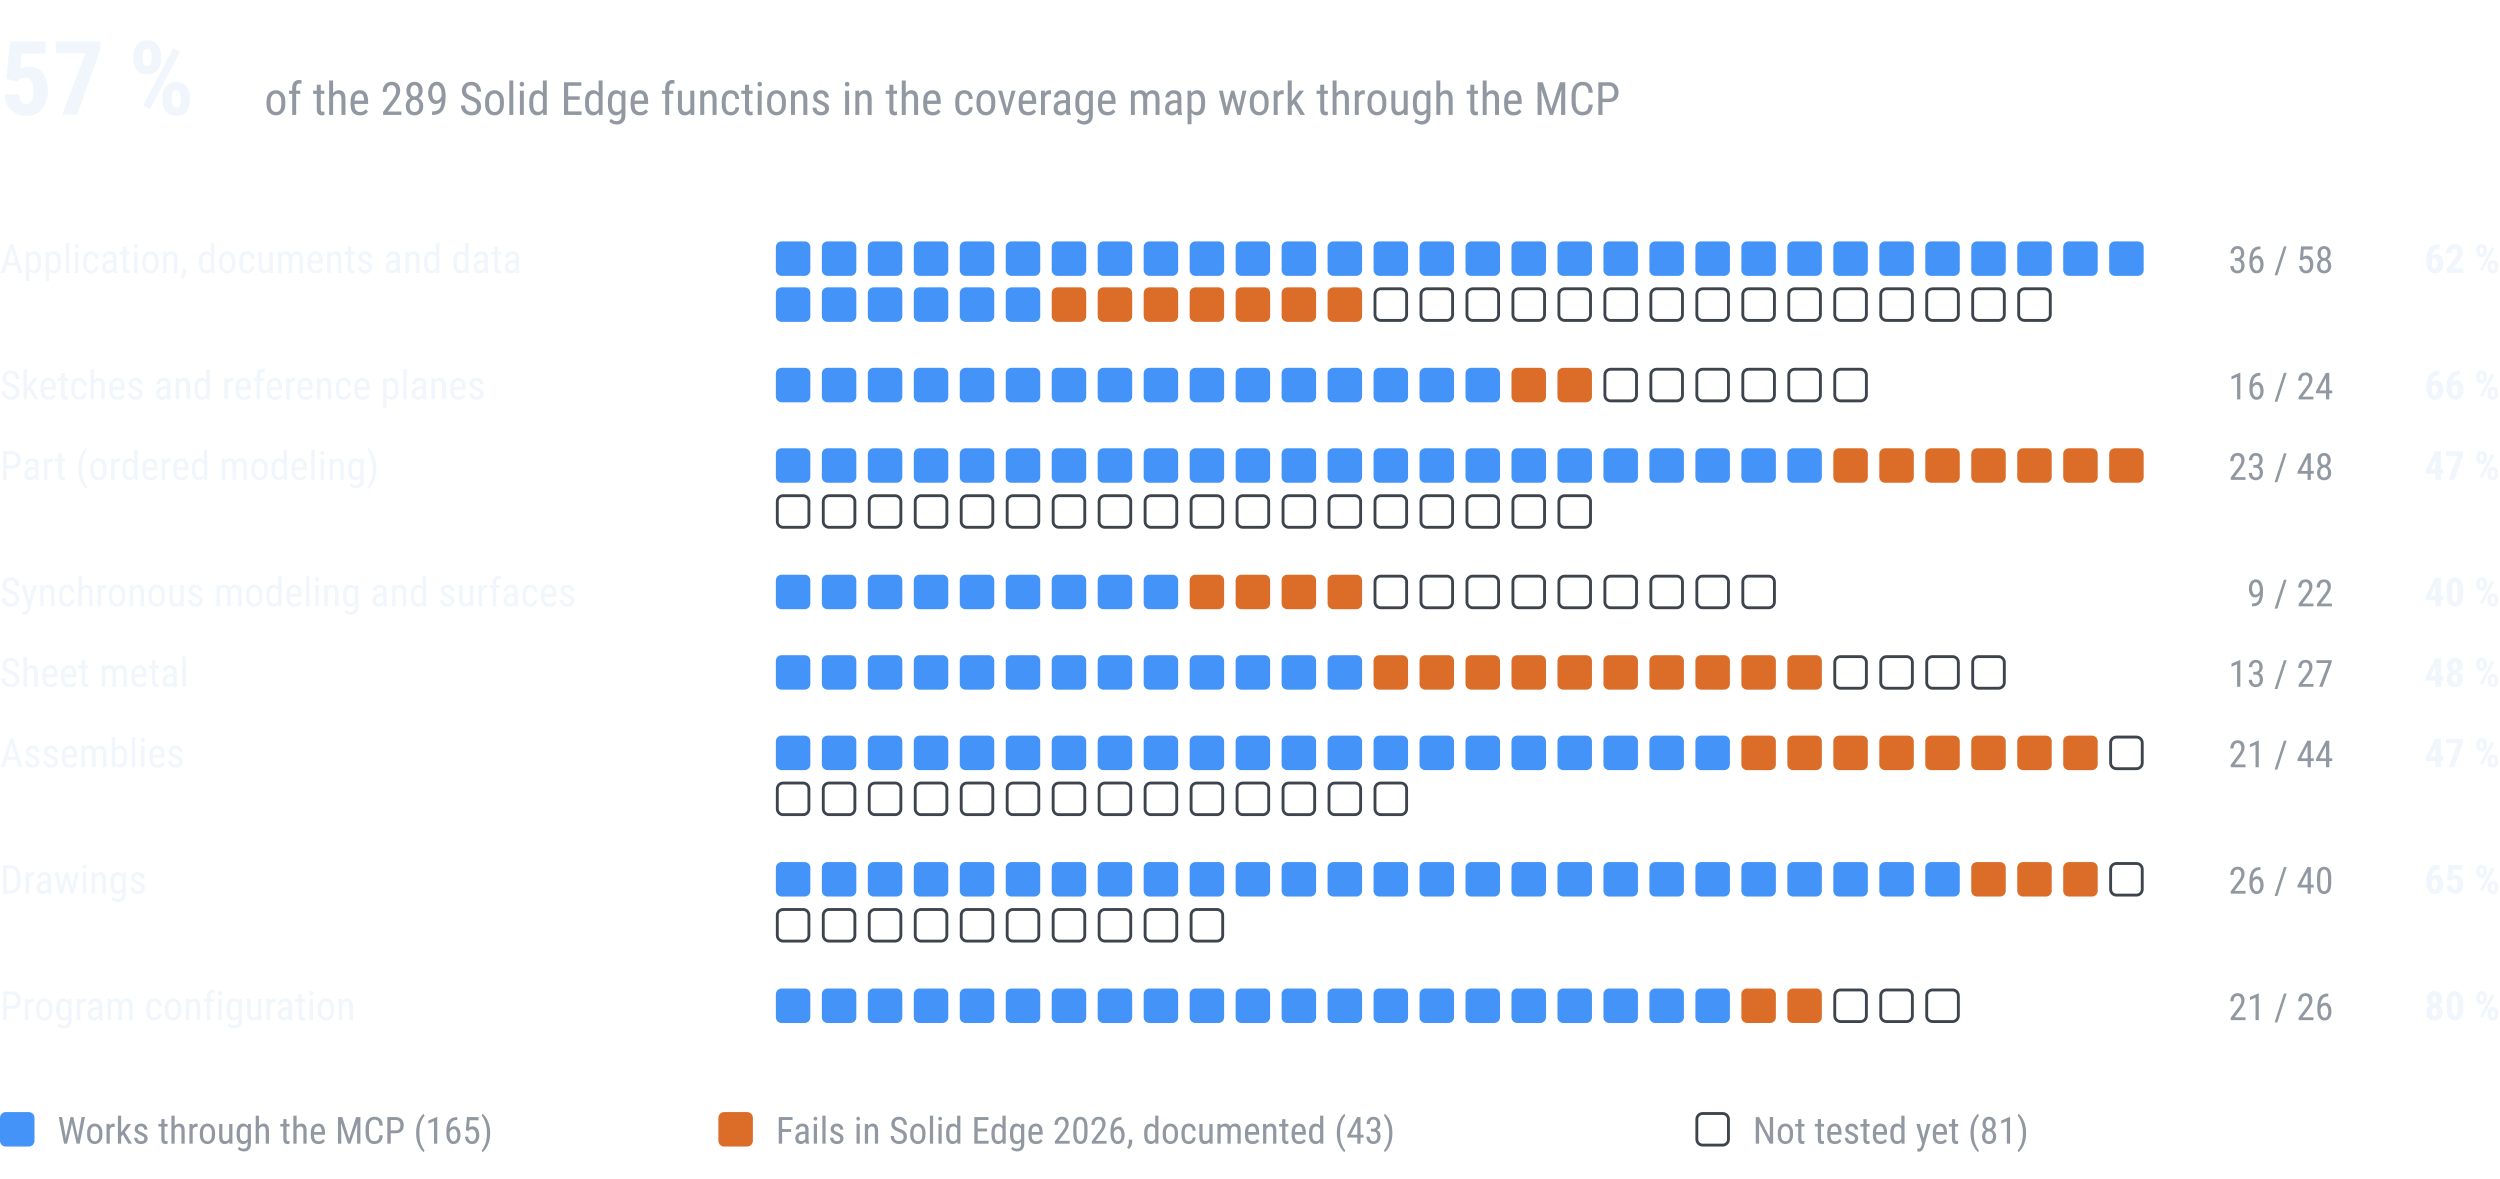
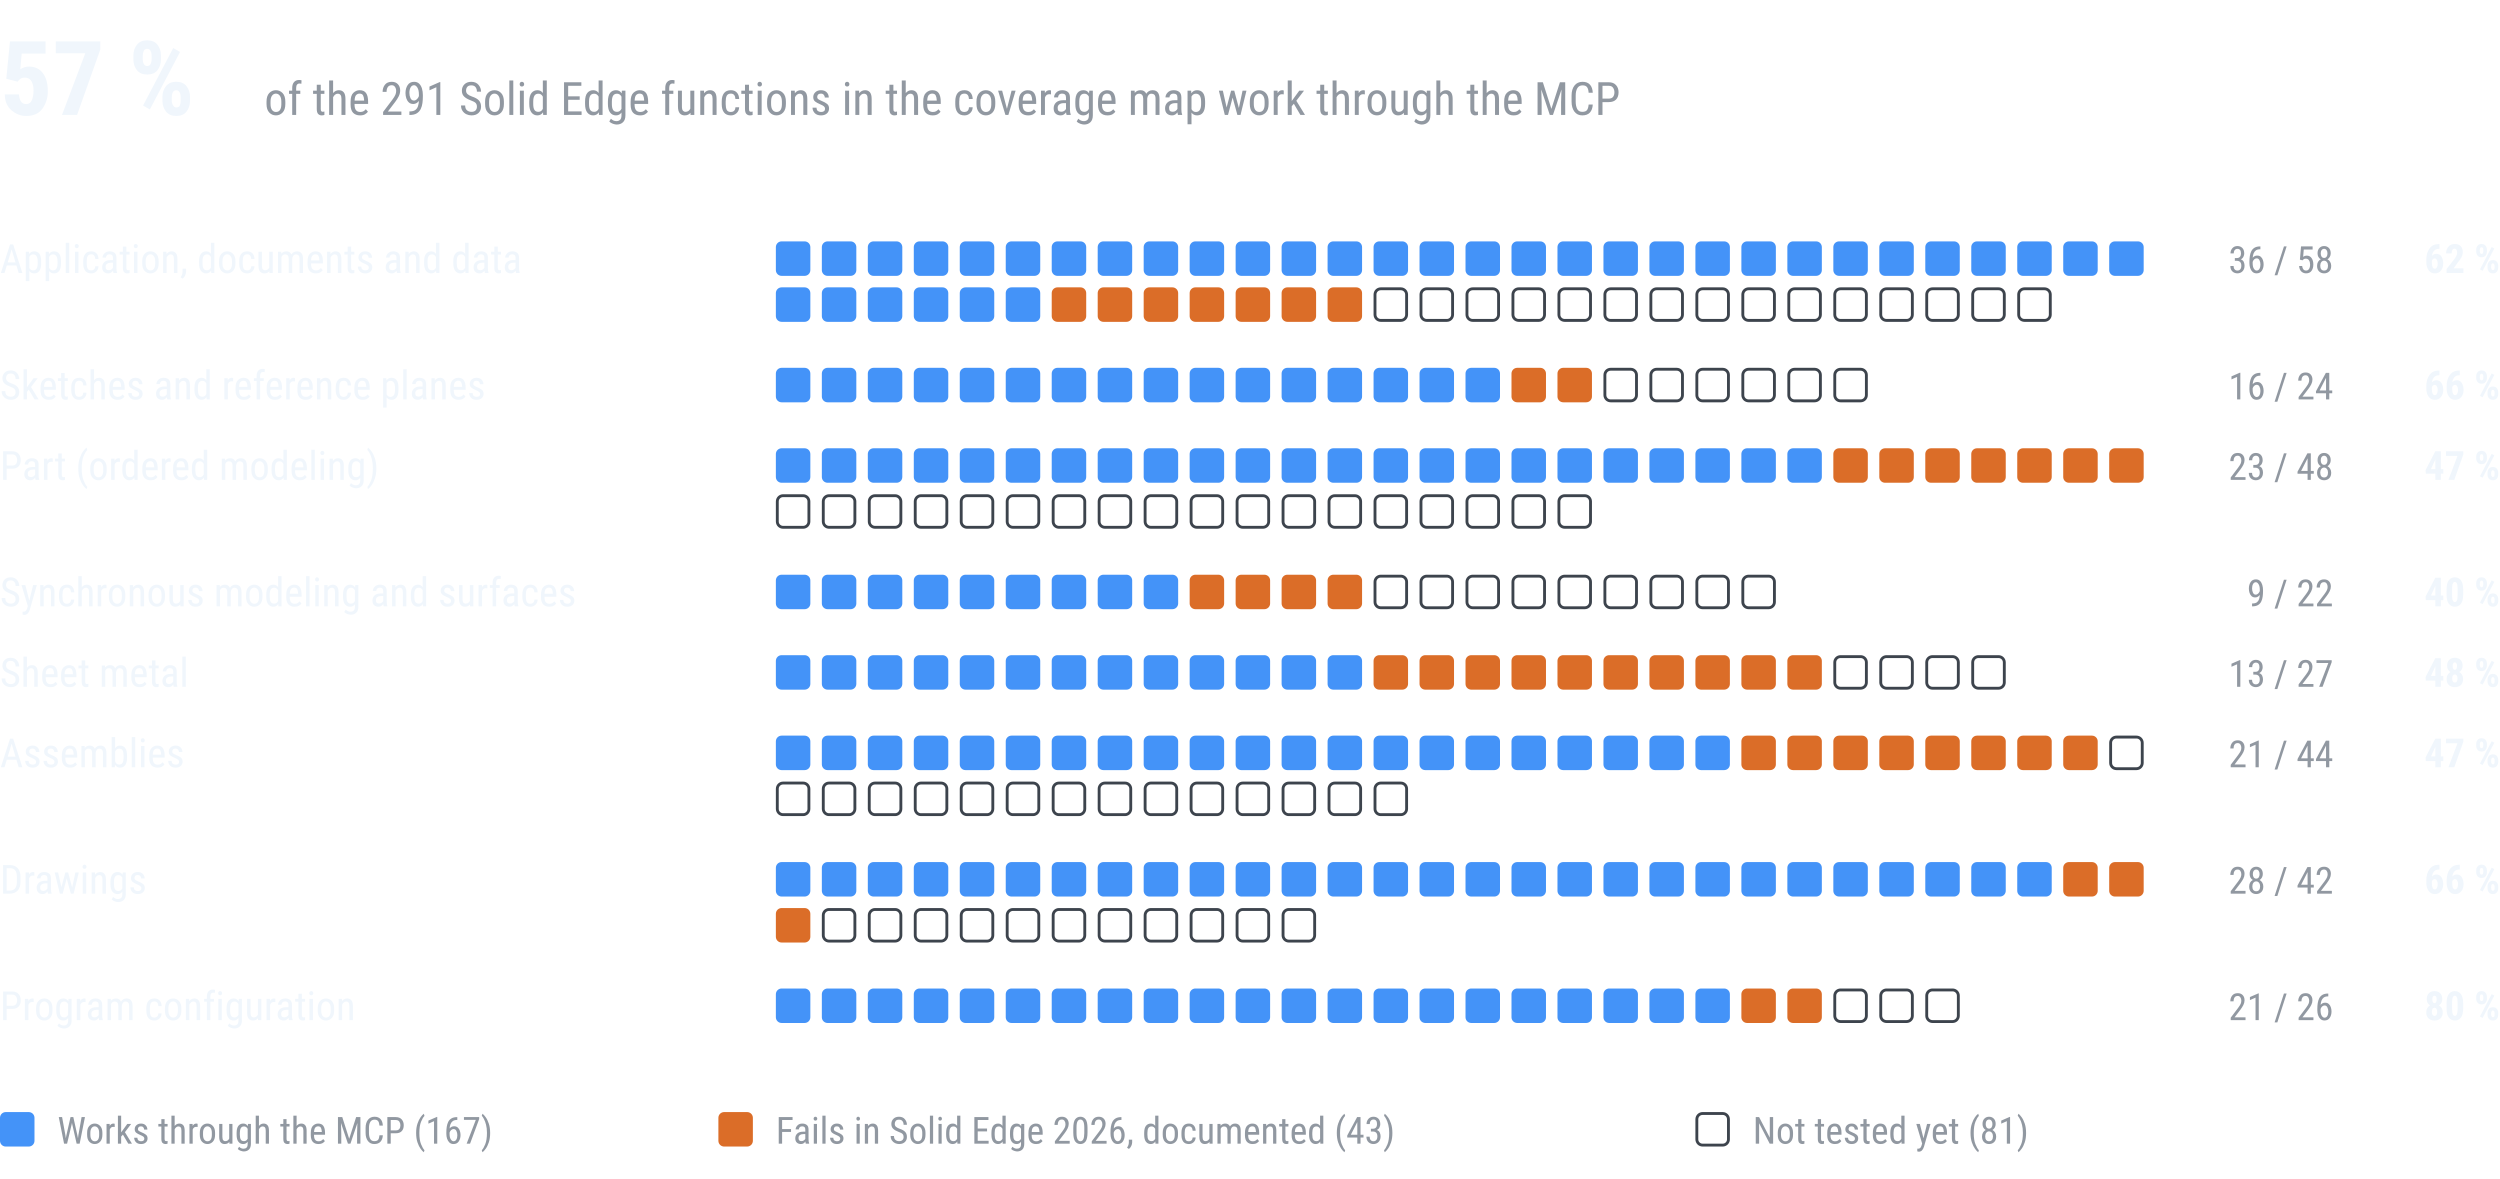
<svg xmlns="http://www.w3.org/2000/svg" width="870" height="410" viewBox="0 0 870 410" role="img" aria-labelledby="title desc">
  <g font-family="Bahnschrift, 'DIN Alternate', 'DIN 1451', D-DIN, Barlow, 'Roboto Condensed', 'Arial Narrow', sans-serif">
    <text x="0" y="40" font-size="36" font-weight="600" fill="#f0f6fc">57 %</text>
-     <text x="92" y="40" font-size="16" fill="#9198a1">of the 289 Solid Edge functions in the coverage map work through the MCP</text>
+     <text x="92" y="40" font-size="16" fill="#9198a1">of the 291 Solid Edge functions in the coverage map work through the MCP</text>
    <text x="0" y="95" font-size="14" fill="#f0f6fc">Application, documents and data</text>
    <rect x="270" y="84" width="12" height="12" rx="2" fill="#4493f8" />
    <rect x="286" y="84" width="12" height="12" rx="2" fill="#4493f8" />
    <rect x="302" y="84" width="12" height="12" rx="2" fill="#4493f8" />
    <rect x="318" y="84" width="12" height="12" rx="2" fill="#4493f8" />
    <rect x="334" y="84" width="12" height="12" rx="2" fill="#4493f8" />
    <rect x="350" y="84" width="12" height="12" rx="2" fill="#4493f8" />
    <rect x="366" y="84" width="12" height="12" rx="2" fill="#4493f8" />
    <rect x="382" y="84" width="12" height="12" rx="2" fill="#4493f8" />
    <rect x="398" y="84" width="12" height="12" rx="2" fill="#4493f8" />
    <rect x="414" y="84" width="12" height="12" rx="2" fill="#4493f8" />
    <rect x="430" y="84" width="12" height="12" rx="2" fill="#4493f8" />
    <rect x="446" y="84" width="12" height="12" rx="2" fill="#4493f8" />
    <rect x="462" y="84" width="12" height="12" rx="2" fill="#4493f8" />
    <rect x="478" y="84" width="12" height="12" rx="2" fill="#4493f8" />
    <rect x="494" y="84" width="12" height="12" rx="2" fill="#4493f8" />
    <rect x="510" y="84" width="12" height="12" rx="2" fill="#4493f8" />
    <rect x="526" y="84" width="12" height="12" rx="2" fill="#4493f8" />
    <rect x="542" y="84" width="12" height="12" rx="2" fill="#4493f8" />
    <rect x="558" y="84" width="12" height="12" rx="2" fill="#4493f8" />
    <rect x="574" y="84" width="12" height="12" rx="2" fill="#4493f8" />
    <rect x="590" y="84" width="12" height="12" rx="2" fill="#4493f8" />
    <rect x="606" y="84" width="12" height="12" rx="2" fill="#4493f8" />
    <rect x="622" y="84" width="12" height="12" rx="2" fill="#4493f8" />
    <rect x="638" y="84" width="12" height="12" rx="2" fill="#4493f8" />
    <rect x="654" y="84" width="12" height="12" rx="2" fill="#4493f8" />
    <rect x="670" y="84" width="12" height="12" rx="2" fill="#4493f8" />
    <rect x="686" y="84" width="12" height="12" rx="2" fill="#4493f8" />
    <rect x="702" y="84" width="12" height="12" rx="2" fill="#4493f8" />
    <rect x="718" y="84" width="12" height="12" rx="2" fill="#4493f8" />
    <rect x="734" y="84" width="12" height="12" rx="2" fill="#4493f8" />
    <rect x="270" y="100" width="12" height="12" rx="2" fill="#4493f8" />
    <rect x="286" y="100" width="12" height="12" rx="2" fill="#4493f8" />
    <rect x="302" y="100" width="12" height="12" rx="2" fill="#4493f8" />
    <rect x="318" y="100" width="12" height="12" rx="2" fill="#4493f8" />
    <rect x="334" y="100" width="12" height="12" rx="2" fill="#4493f8" />
    <rect x="350" y="100" width="12" height="12" rx="2" fill="#4493f8" />
    <rect x="366" y="100" width="12" height="12" rx="2" fill="#db6d28" />
    <rect x="382" y="100" width="12" height="12" rx="2" fill="#db6d28" />
    <rect x="398" y="100" width="12" height="12" rx="2" fill="#db6d28" />
    <rect x="414" y="100" width="12" height="12" rx="2" fill="#db6d28" />
    <rect x="430" y="100" width="12" height="12" rx="2" fill="#db6d28" />
    <rect x="446" y="100" width="12" height="12" rx="2" fill="#db6d28" />
    <rect x="462" y="100" width="12" height="12" rx="2" fill="#db6d28" />
    <rect x="478.5" y="100.5" width="11" height="11" rx="2" fill="none" stroke="#3d444d" />
    <rect x="494.5" y="100.5" width="11" height="11" rx="2" fill="none" stroke="#3d444d" />
    <rect x="510.5" y="100.5" width="11" height="11" rx="2" fill="none" stroke="#3d444d" />
    <rect x="526.5" y="100.5" width="11" height="11" rx="2" fill="none" stroke="#3d444d" />
    <rect x="542.5" y="100.5" width="11" height="11" rx="2" fill="none" stroke="#3d444d" />
    <rect x="558.5" y="100.5" width="11" height="11" rx="2" fill="none" stroke="#3d444d" />
    <rect x="574.5" y="100.5" width="11" height="11" rx="2" fill="none" stroke="#3d444d" />
    <rect x="590.5" y="100.5" width="11" height="11" rx="2" fill="none" stroke="#3d444d" />
    <rect x="606.5" y="100.5" width="11" height="11" rx="2" fill="none" stroke="#3d444d" />
    <rect x="622.5" y="100.5" width="11" height="11" rx="2" fill="none" stroke="#3d444d" />
    <rect x="638.5" y="100.5" width="11" height="11" rx="2" fill="none" stroke="#3d444d" />
    <rect x="654.5" y="100.5" width="11" height="11" rx="2" fill="none" stroke="#3d444d" />
    <rect x="670.5" y="100.5" width="11" height="11" rx="2" fill="none" stroke="#3d444d" />
    <rect x="686.5" y="100.5" width="11" height="11" rx="2" fill="none" stroke="#3d444d" />
    <rect x="702.5" y="100.5" width="11" height="11" rx="2" fill="none" stroke="#3d444d" />
    <text x="812" y="95" font-size="13" text-anchor="end" fill="#9198a1">36 / 58</text>
    <text x="870" y="95" font-size="14" font-weight="600" text-anchor="end" fill="#f0f6fc">62 %</text>
    <text x="0" y="139" font-size="14" fill="#f0f6fc">Sketches and reference planes</text>
    <rect x="270" y="128" width="12" height="12" rx="2" fill="#4493f8" />
    <rect x="286" y="128" width="12" height="12" rx="2" fill="#4493f8" />
    <rect x="302" y="128" width="12" height="12" rx="2" fill="#4493f8" />
    <rect x="318" y="128" width="12" height="12" rx="2" fill="#4493f8" />
    <rect x="334" y="128" width="12" height="12" rx="2" fill="#4493f8" />
    <rect x="350" y="128" width="12" height="12" rx="2" fill="#4493f8" />
    <rect x="366" y="128" width="12" height="12" rx="2" fill="#4493f8" />
    <rect x="382" y="128" width="12" height="12" rx="2" fill="#4493f8" />
    <rect x="398" y="128" width="12" height="12" rx="2" fill="#4493f8" />
    <rect x="414" y="128" width="12" height="12" rx="2" fill="#4493f8" />
    <rect x="430" y="128" width="12" height="12" rx="2" fill="#4493f8" />
    <rect x="446" y="128" width="12" height="12" rx="2" fill="#4493f8" />
    <rect x="462" y="128" width="12" height="12" rx="2" fill="#4493f8" />
    <rect x="478" y="128" width="12" height="12" rx="2" fill="#4493f8" />
    <rect x="494" y="128" width="12" height="12" rx="2" fill="#4493f8" />
    <rect x="510" y="128" width="12" height="12" rx="2" fill="#4493f8" />
    <rect x="526" y="128" width="12" height="12" rx="2" fill="#db6d28" />
    <rect x="542" y="128" width="12" height="12" rx="2" fill="#db6d28" />
    <rect x="558.5" y="128.5" width="11" height="11" rx="2" fill="none" stroke="#3d444d" />
    <rect x="574.5" y="128.5" width="11" height="11" rx="2" fill="none" stroke="#3d444d" />
    <rect x="590.5" y="128.5" width="11" height="11" rx="2" fill="none" stroke="#3d444d" />
    <rect x="606.5" y="128.5" width="11" height="11" rx="2" fill="none" stroke="#3d444d" />
    <rect x="622.5" y="128.5" width="11" height="11" rx="2" fill="none" stroke="#3d444d" />
    <rect x="638.5" y="128.5" width="11" height="11" rx="2" fill="none" stroke="#3d444d" />
    <text x="812" y="139" font-size="13" text-anchor="end" fill="#9198a1">16 / 24</text>
    <text x="870" y="139" font-size="14" font-weight="600" text-anchor="end" fill="#f0f6fc">66 %</text>
    <text x="0" y="167" font-size="14" fill="#f0f6fc">Part (ordered modeling)</text>
    <rect x="270" y="156" width="12" height="12" rx="2" fill="#4493f8" />
    <rect x="286" y="156" width="12" height="12" rx="2" fill="#4493f8" />
    <rect x="302" y="156" width="12" height="12" rx="2" fill="#4493f8" />
    <rect x="318" y="156" width="12" height="12" rx="2" fill="#4493f8" />
    <rect x="334" y="156" width="12" height="12" rx="2" fill="#4493f8" />
    <rect x="350" y="156" width="12" height="12" rx="2" fill="#4493f8" />
    <rect x="366" y="156" width="12" height="12" rx="2" fill="#4493f8" />
    <rect x="382" y="156" width="12" height="12" rx="2" fill="#4493f8" />
    <rect x="398" y="156" width="12" height="12" rx="2" fill="#4493f8" />
    <rect x="414" y="156" width="12" height="12" rx="2" fill="#4493f8" />
    <rect x="430" y="156" width="12" height="12" rx="2" fill="#4493f8" />
    <rect x="446" y="156" width="12" height="12" rx="2" fill="#4493f8" />
    <rect x="462" y="156" width="12" height="12" rx="2" fill="#4493f8" />
    <rect x="478" y="156" width="12" height="12" rx="2" fill="#4493f8" />
    <rect x="494" y="156" width="12" height="12" rx="2" fill="#4493f8" />
    <rect x="510" y="156" width="12" height="12" rx="2" fill="#4493f8" />
    <rect x="526" y="156" width="12" height="12" rx="2" fill="#4493f8" />
    <rect x="542" y="156" width="12" height="12" rx="2" fill="#4493f8" />
    <rect x="558" y="156" width="12" height="12" rx="2" fill="#4493f8" />
    <rect x="574" y="156" width="12" height="12" rx="2" fill="#4493f8" />
    <rect x="590" y="156" width="12" height="12" rx="2" fill="#4493f8" />
    <rect x="606" y="156" width="12" height="12" rx="2" fill="#4493f8" />
    <rect x="622" y="156" width="12" height="12" rx="2" fill="#4493f8" />
    <rect x="638" y="156" width="12" height="12" rx="2" fill="#db6d28" />
    <rect x="654" y="156" width="12" height="12" rx="2" fill="#db6d28" />
    <rect x="670" y="156" width="12" height="12" rx="2" fill="#db6d28" />
    <rect x="686" y="156" width="12" height="12" rx="2" fill="#db6d28" />
    <rect x="702" y="156" width="12" height="12" rx="2" fill="#db6d28" />
    <rect x="718" y="156" width="12" height="12" rx="2" fill="#db6d28" />
    <rect x="734" y="156" width="12" height="12" rx="2" fill="#db6d28" />
    <rect x="270.5" y="172.5" width="11" height="11" rx="2" fill="none" stroke="#3d444d" />
    <rect x="286.5" y="172.5" width="11" height="11" rx="2" fill="none" stroke="#3d444d" />
    <rect x="302.5" y="172.5" width="11" height="11" rx="2" fill="none" stroke="#3d444d" />
    <rect x="318.5" y="172.5" width="11" height="11" rx="2" fill="none" stroke="#3d444d" />
    <rect x="334.5" y="172.5" width="11" height="11" rx="2" fill="none" stroke="#3d444d" />
    <rect x="350.5" y="172.5" width="11" height="11" rx="2" fill="none" stroke="#3d444d" />
    <rect x="366.5" y="172.5" width="11" height="11" rx="2" fill="none" stroke="#3d444d" />
    <rect x="382.5" y="172.5" width="11" height="11" rx="2" fill="none" stroke="#3d444d" />
    <rect x="398.5" y="172.5" width="11" height="11" rx="2" fill="none" stroke="#3d444d" />
    <rect x="414.5" y="172.5" width="11" height="11" rx="2" fill="none" stroke="#3d444d" />
    <rect x="430.5" y="172.5" width="11" height="11" rx="2" fill="none" stroke="#3d444d" />
    <rect x="446.5" y="172.5" width="11" height="11" rx="2" fill="none" stroke="#3d444d" />
    <rect x="462.5" y="172.5" width="11" height="11" rx="2" fill="none" stroke="#3d444d" />
    <rect x="478.5" y="172.5" width="11" height="11" rx="2" fill="none" stroke="#3d444d" />
    <rect x="494.5" y="172.5" width="11" height="11" rx="2" fill="none" stroke="#3d444d" />
    <rect x="510.5" y="172.5" width="11" height="11" rx="2" fill="none" stroke="#3d444d" />
    <rect x="526.5" y="172.5" width="11" height="11" rx="2" fill="none" stroke="#3d444d" />
    <rect x="542.5" y="172.5" width="11" height="11" rx="2" fill="none" stroke="#3d444d" />
    <text x="812" y="167" font-size="13" text-anchor="end" fill="#9198a1">23 / 48</text>
    <text x="870" y="167" font-size="14" font-weight="600" text-anchor="end" fill="#f0f6fc">47 %</text>
    <text x="0" y="211" font-size="14" fill="#f0f6fc">Synchronous modeling and surfaces</text>
    <rect x="270" y="200" width="12" height="12" rx="2" fill="#4493f8" />
    <rect x="286" y="200" width="12" height="12" rx="2" fill="#4493f8" />
    <rect x="302" y="200" width="12" height="12" rx="2" fill="#4493f8" />
    <rect x="318" y="200" width="12" height="12" rx="2" fill="#4493f8" />
    <rect x="334" y="200" width="12" height="12" rx="2" fill="#4493f8" />
    <rect x="350" y="200" width="12" height="12" rx="2" fill="#4493f8" />
    <rect x="366" y="200" width="12" height="12" rx="2" fill="#4493f8" />
    <rect x="382" y="200" width="12" height="12" rx="2" fill="#4493f8" />
    <rect x="398" y="200" width="12" height="12" rx="2" fill="#4493f8" />
    <rect x="414" y="200" width="12" height="12" rx="2" fill="#db6d28" />
    <rect x="430" y="200" width="12" height="12" rx="2" fill="#db6d28" />
    <rect x="446" y="200" width="12" height="12" rx="2" fill="#db6d28" />
    <rect x="462" y="200" width="12" height="12" rx="2" fill="#db6d28" />
    <rect x="478.5" y="200.5" width="11" height="11" rx="2" fill="none" stroke="#3d444d" />
    <rect x="494.5" y="200.5" width="11" height="11" rx="2" fill="none" stroke="#3d444d" />
    <rect x="510.5" y="200.5" width="11" height="11" rx="2" fill="none" stroke="#3d444d" />
    <rect x="526.5" y="200.5" width="11" height="11" rx="2" fill="none" stroke="#3d444d" />
    <rect x="542.5" y="200.5" width="11" height="11" rx="2" fill="none" stroke="#3d444d" />
    <rect x="558.5" y="200.5" width="11" height="11" rx="2" fill="none" stroke="#3d444d" />
    <rect x="574.5" y="200.5" width="11" height="11" rx="2" fill="none" stroke="#3d444d" />
    <rect x="590.5" y="200.5" width="11" height="11" rx="2" fill="none" stroke="#3d444d" />
    <rect x="606.5" y="200.5" width="11" height="11" rx="2" fill="none" stroke="#3d444d" />
    <text x="812" y="211" font-size="13" text-anchor="end" fill="#9198a1">9 / 22</text>
    <text x="870" y="211" font-size="14" font-weight="600" text-anchor="end" fill="#f0f6fc">40 %</text>
    <text x="0" y="239" font-size="14" fill="#f0f6fc">Sheet metal</text>
    <rect x="270" y="228" width="12" height="12" rx="2" fill="#4493f8" />
    <rect x="286" y="228" width="12" height="12" rx="2" fill="#4493f8" />
    <rect x="302" y="228" width="12" height="12" rx="2" fill="#4493f8" />
    <rect x="318" y="228" width="12" height="12" rx="2" fill="#4493f8" />
    <rect x="334" y="228" width="12" height="12" rx="2" fill="#4493f8" />
    <rect x="350" y="228" width="12" height="12" rx="2" fill="#4493f8" />
    <rect x="366" y="228" width="12" height="12" rx="2" fill="#4493f8" />
    <rect x="382" y="228" width="12" height="12" rx="2" fill="#4493f8" />
    <rect x="398" y="228" width="12" height="12" rx="2" fill="#4493f8" />
    <rect x="414" y="228" width="12" height="12" rx="2" fill="#4493f8" />
    <rect x="430" y="228" width="12" height="12" rx="2" fill="#4493f8" />
    <rect x="446" y="228" width="12" height="12" rx="2" fill="#4493f8" />
    <rect x="462" y="228" width="12" height="12" rx="2" fill="#4493f8" />
    <rect x="478" y="228" width="12" height="12" rx="2" fill="#db6d28" />
    <rect x="494" y="228" width="12" height="12" rx="2" fill="#db6d28" />
    <rect x="510" y="228" width="12" height="12" rx="2" fill="#db6d28" />
    <rect x="526" y="228" width="12" height="12" rx="2" fill="#db6d28" />
    <rect x="542" y="228" width="12" height="12" rx="2" fill="#db6d28" />
    <rect x="558" y="228" width="12" height="12" rx="2" fill="#db6d28" />
    <rect x="574" y="228" width="12" height="12" rx="2" fill="#db6d28" />
    <rect x="590" y="228" width="12" height="12" rx="2" fill="#db6d28" />
    <rect x="606" y="228" width="12" height="12" rx="2" fill="#db6d28" />
    <rect x="622" y="228" width="12" height="12" rx="2" fill="#db6d28" />
    <rect x="638.5" y="228.5" width="11" height="11" rx="2" fill="none" stroke="#3d444d" />
    <rect x="654.5" y="228.5" width="11" height="11" rx="2" fill="none" stroke="#3d444d" />
    <rect x="670.5" y="228.5" width="11" height="11" rx="2" fill="none" stroke="#3d444d" />
    <rect x="686.5" y="228.5" width="11" height="11" rx="2" fill="none" stroke="#3d444d" />
    <text x="812" y="239" font-size="13" text-anchor="end" fill="#9198a1">13 / 27</text>
    <text x="870" y="239" font-size="14" font-weight="600" text-anchor="end" fill="#f0f6fc">48 %</text>
    <text x="0" y="267" font-size="14" fill="#f0f6fc">Assemblies</text>
    <rect x="270" y="256" width="12" height="12" rx="2" fill="#4493f8" />
    <rect x="286" y="256" width="12" height="12" rx="2" fill="#4493f8" />
    <rect x="302" y="256" width="12" height="12" rx="2" fill="#4493f8" />
    <rect x="318" y="256" width="12" height="12" rx="2" fill="#4493f8" />
    <rect x="334" y="256" width="12" height="12" rx="2" fill="#4493f8" />
    <rect x="350" y="256" width="12" height="12" rx="2" fill="#4493f8" />
    <rect x="366" y="256" width="12" height="12" rx="2" fill="#4493f8" />
    <rect x="382" y="256" width="12" height="12" rx="2" fill="#4493f8" />
    <rect x="398" y="256" width="12" height="12" rx="2" fill="#4493f8" />
    <rect x="414" y="256" width="12" height="12" rx="2" fill="#4493f8" />
    <rect x="430" y="256" width="12" height="12" rx="2" fill="#4493f8" />
    <rect x="446" y="256" width="12" height="12" rx="2" fill="#4493f8" />
    <rect x="462" y="256" width="12" height="12" rx="2" fill="#4493f8" />
    <rect x="478" y="256" width="12" height="12" rx="2" fill="#4493f8" />
    <rect x="494" y="256" width="12" height="12" rx="2" fill="#4493f8" />
    <rect x="510" y="256" width="12" height="12" rx="2" fill="#4493f8" />
    <rect x="526" y="256" width="12" height="12" rx="2" fill="#4493f8" />
    <rect x="542" y="256" width="12" height="12" rx="2" fill="#4493f8" />
    <rect x="558" y="256" width="12" height="12" rx="2" fill="#4493f8" />
    <rect x="574" y="256" width="12" height="12" rx="2" fill="#4493f8" />
    <rect x="590" y="256" width="12" height="12" rx="2" fill="#4493f8" />
    <rect x="606" y="256" width="12" height="12" rx="2" fill="#db6d28" />
    <rect x="622" y="256" width="12" height="12" rx="2" fill="#db6d28" />
    <rect x="638" y="256" width="12" height="12" rx="2" fill="#db6d28" />
    <rect x="654" y="256" width="12" height="12" rx="2" fill="#db6d28" />
    <rect x="670" y="256" width="12" height="12" rx="2" fill="#db6d28" />
    <rect x="686" y="256" width="12" height="12" rx="2" fill="#db6d28" />
    <rect x="702" y="256" width="12" height="12" rx="2" fill="#db6d28" />
    <rect x="718" y="256" width="12" height="12" rx="2" fill="#db6d28" />
    <rect x="734.5" y="256.5" width="11" height="11" rx="2" fill="none" stroke="#3d444d" />
    <rect x="270.5" y="272.5" width="11" height="11" rx="2" fill="none" stroke="#3d444d" />
    <rect x="286.5" y="272.5" width="11" height="11" rx="2" fill="none" stroke="#3d444d" />
    <rect x="302.5" y="272.5" width="11" height="11" rx="2" fill="none" stroke="#3d444d" />
    <rect x="318.5" y="272.5" width="11" height="11" rx="2" fill="none" stroke="#3d444d" />
    <rect x="334.5" y="272.5" width="11" height="11" rx="2" fill="none" stroke="#3d444d" />
    <rect x="350.5" y="272.5" width="11" height="11" rx="2" fill="none" stroke="#3d444d" />
    <rect x="366.5" y="272.5" width="11" height="11" rx="2" fill="none" stroke="#3d444d" />
    <rect x="382.5" y="272.5" width="11" height="11" rx="2" fill="none" stroke="#3d444d" />
    <rect x="398.5" y="272.5" width="11" height="11" rx="2" fill="none" stroke="#3d444d" />
    <rect x="414.5" y="272.5" width="11" height="11" rx="2" fill="none" stroke="#3d444d" />
    <rect x="430.5" y="272.5" width="11" height="11" rx="2" fill="none" stroke="#3d444d" />
    <rect x="446.5" y="272.5" width="11" height="11" rx="2" fill="none" stroke="#3d444d" />
    <rect x="462.5" y="272.5" width="11" height="11" rx="2" fill="none" stroke="#3d444d" />
    <rect x="478.5" y="272.5" width="11" height="11" rx="2" fill="none" stroke="#3d444d" />
    <text x="812" y="267" font-size="13" text-anchor="end" fill="#9198a1">21 / 44</text>
    <text x="870" y="267" font-size="14" font-weight="600" text-anchor="end" fill="#f0f6fc">47 %</text>
    <text x="0" y="311" font-size="14" fill="#f0f6fc">Drawings</text>
    <rect x="270" y="300" width="12" height="12" rx="2" fill="#4493f8" />
    <rect x="286" y="300" width="12" height="12" rx="2" fill="#4493f8" />
    <rect x="302" y="300" width="12" height="12" rx="2" fill="#4493f8" />
    <rect x="318" y="300" width="12" height="12" rx="2" fill="#4493f8" />
    <rect x="334" y="300" width="12" height="12" rx="2" fill="#4493f8" />
    <rect x="350" y="300" width="12" height="12" rx="2" fill="#4493f8" />
    <rect x="366" y="300" width="12" height="12" rx="2" fill="#4493f8" />
    <rect x="382" y="300" width="12" height="12" rx="2" fill="#4493f8" />
    <rect x="398" y="300" width="12" height="12" rx="2" fill="#4493f8" />
    <rect x="414" y="300" width="12" height="12" rx="2" fill="#4493f8" />
    <rect x="430" y="300" width="12" height="12" rx="2" fill="#4493f8" />
    <rect x="446" y="300" width="12" height="12" rx="2" fill="#4493f8" />
    <rect x="462" y="300" width="12" height="12" rx="2" fill="#4493f8" />
    <rect x="478" y="300" width="12" height="12" rx="2" fill="#4493f8" />
    <rect x="494" y="300" width="12" height="12" rx="2" fill="#4493f8" />
    <rect x="510" y="300" width="12" height="12" rx="2" fill="#4493f8" />
    <rect x="526" y="300" width="12" height="12" rx="2" fill="#4493f8" />
    <rect x="542" y="300" width="12" height="12" rx="2" fill="#4493f8" />
    <rect x="558" y="300" width="12" height="12" rx="2" fill="#4493f8" />
    <rect x="574" y="300" width="12" height="12" rx="2" fill="#4493f8" />
    <rect x="590" y="300" width="12" height="12" rx="2" fill="#4493f8" />
    <rect x="606" y="300" width="12" height="12" rx="2" fill="#4493f8" />
    <rect x="622" y="300" width="12" height="12" rx="2" fill="#4493f8" />
    <rect x="638" y="300" width="12" height="12" rx="2" fill="#4493f8" />
    <rect x="654" y="300" width="12" height="12" rx="2" fill="#4493f8" />
    <rect x="670" y="300" width="12" height="12" rx="2" fill="#4493f8" />
-     <rect x="686" y="300" width="12" height="12" rx="2" fill="#db6d28" />
-     <rect x="702" y="300" width="12" height="12" rx="2" fill="#db6d28" />
+     <rect x="686" y="300" width="12" height="12" rx="2" fill="#4493f8" />
+     <rect x="702" y="300" width="12" height="12" rx="2" fill="#4493f8" />
    <rect x="718" y="300" width="12" height="12" rx="2" fill="#db6d28" />
-     <rect x="734.5" y="300.5" width="11" height="11" rx="2" fill="none" stroke="#3d444d" />
-     <rect x="270.5" y="316.5" width="11" height="11" rx="2" fill="none" stroke="#3d444d" />
+     <rect x="734" y="300" width="12" height="12" rx="2" fill="#db6d28" />
+     <rect x="270" y="316" width="12" height="12" rx="2" fill="#db6d28" />
    <rect x="286.5" y="316.5" width="11" height="11" rx="2" fill="none" stroke="#3d444d" />
    <rect x="302.5" y="316.5" width="11" height="11" rx="2" fill="none" stroke="#3d444d" />
    <rect x="318.5" y="316.5" width="11" height="11" rx="2" fill="none" stroke="#3d444d" />
    <rect x="334.5" y="316.5" width="11" height="11" rx="2" fill="none" stroke="#3d444d" />
    <rect x="350.5" y="316.5" width="11" height="11" rx="2" fill="none" stroke="#3d444d" />
    <rect x="366.5" y="316.5" width="11" height="11" rx="2" fill="none" stroke="#3d444d" />
    <rect x="382.5" y="316.5" width="11" height="11" rx="2" fill="none" stroke="#3d444d" />
    <rect x="398.5" y="316.5" width="11" height="11" rx="2" fill="none" stroke="#3d444d" />
    <rect x="414.5" y="316.5" width="11" height="11" rx="2" fill="none" stroke="#3d444d" />
-     <text x="812" y="311" font-size="13" text-anchor="end" fill="#9198a1">26 / 40</text>
-     <text x="870" y="311" font-size="14" font-weight="600" text-anchor="end" fill="#f0f6fc">65 %</text>
+     <rect x="430.5" y="316.5" width="11" height="11" rx="2" fill="none" stroke="#3d444d" />
+     <rect x="446.5" y="316.5" width="11" height="11" rx="2" fill="none" stroke="#3d444d" />
+     <text x="812" y="311" font-size="13" text-anchor="end" fill="#9198a1">28 / 42</text>
+     <text x="870" y="311" font-size="14" font-weight="600" text-anchor="end" fill="#f0f6fc">66 %</text>
    <text x="0" y="355" font-size="14" fill="#f0f6fc">Program configuration</text>
    <rect x="270" y="344" width="12" height="12" rx="2" fill="#4493f8" />
    <rect x="286" y="344" width="12" height="12" rx="2" fill="#4493f8" />
    <rect x="302" y="344" width="12" height="12" rx="2" fill="#4493f8" />
    <rect x="318" y="344" width="12" height="12" rx="2" fill="#4493f8" />
    <rect x="334" y="344" width="12" height="12" rx="2" fill="#4493f8" />
    <rect x="350" y="344" width="12" height="12" rx="2" fill="#4493f8" />
    <rect x="366" y="344" width="12" height="12" rx="2" fill="#4493f8" />
    <rect x="382" y="344" width="12" height="12" rx="2" fill="#4493f8" />
    <rect x="398" y="344" width="12" height="12" rx="2" fill="#4493f8" />
    <rect x="414" y="344" width="12" height="12" rx="2" fill="#4493f8" />
    <rect x="430" y="344" width="12" height="12" rx="2" fill="#4493f8" />
    <rect x="446" y="344" width="12" height="12" rx="2" fill="#4493f8" />
    <rect x="462" y="344" width="12" height="12" rx="2" fill="#4493f8" />
    <rect x="478" y="344" width="12" height="12" rx="2" fill="#4493f8" />
    <rect x="494" y="344" width="12" height="12" rx="2" fill="#4493f8" />
    <rect x="510" y="344" width="12" height="12" rx="2" fill="#4493f8" />
    <rect x="526" y="344" width="12" height="12" rx="2" fill="#4493f8" />
    <rect x="542" y="344" width="12" height="12" rx="2" fill="#4493f8" />
    <rect x="558" y="344" width="12" height="12" rx="2" fill="#4493f8" />
    <rect x="574" y="344" width="12" height="12" rx="2" fill="#4493f8" />
    <rect x="590" y="344" width="12" height="12" rx="2" fill="#4493f8" />
    <rect x="606" y="344" width="12" height="12" rx="2" fill="#db6d28" />
    <rect x="622" y="344" width="12" height="12" rx="2" fill="#db6d28" />
    <rect x="638.5" y="344.5" width="11" height="11" rx="2" fill="none" stroke="#3d444d" />
    <rect x="654.5" y="344.5" width="11" height="11" rx="2" fill="none" stroke="#3d444d" />
    <rect x="670.5" y="344.5" width="11" height="11" rx="2" fill="none" stroke="#3d444d" />
    <text x="812" y="355" font-size="13" text-anchor="end" fill="#9198a1">21 / 26</text>
    <text x="870" y="355" font-size="14" font-weight="600" text-anchor="end" fill="#f0f6fc">80 %</text>
    <rect x="0" y="387" width="12" height="12" rx="2" fill="#4493f8" />
-     <text x="20" y="398" font-size="13" fill="#9198a1">Works through the MCP (165)</text>
+     <text x="20" y="398" font-size="13" fill="#9198a1">Works through the MCP (167)</text>
    <rect x="250" y="387" width="12" height="12" rx="2" fill="#db6d28" />
    <text x="270" y="398" font-size="13" fill="#9198a1">Fails in Solid Edge 2026, documented (43)</text>
    <rect x="590.5" y="387.5" width="11" height="11" rx="2" fill="none" stroke="#3d444d" />
    <text x="610" y="398" font-size="13" fill="#9198a1">Not tested yet (81)</text>
  </g>
</svg>
